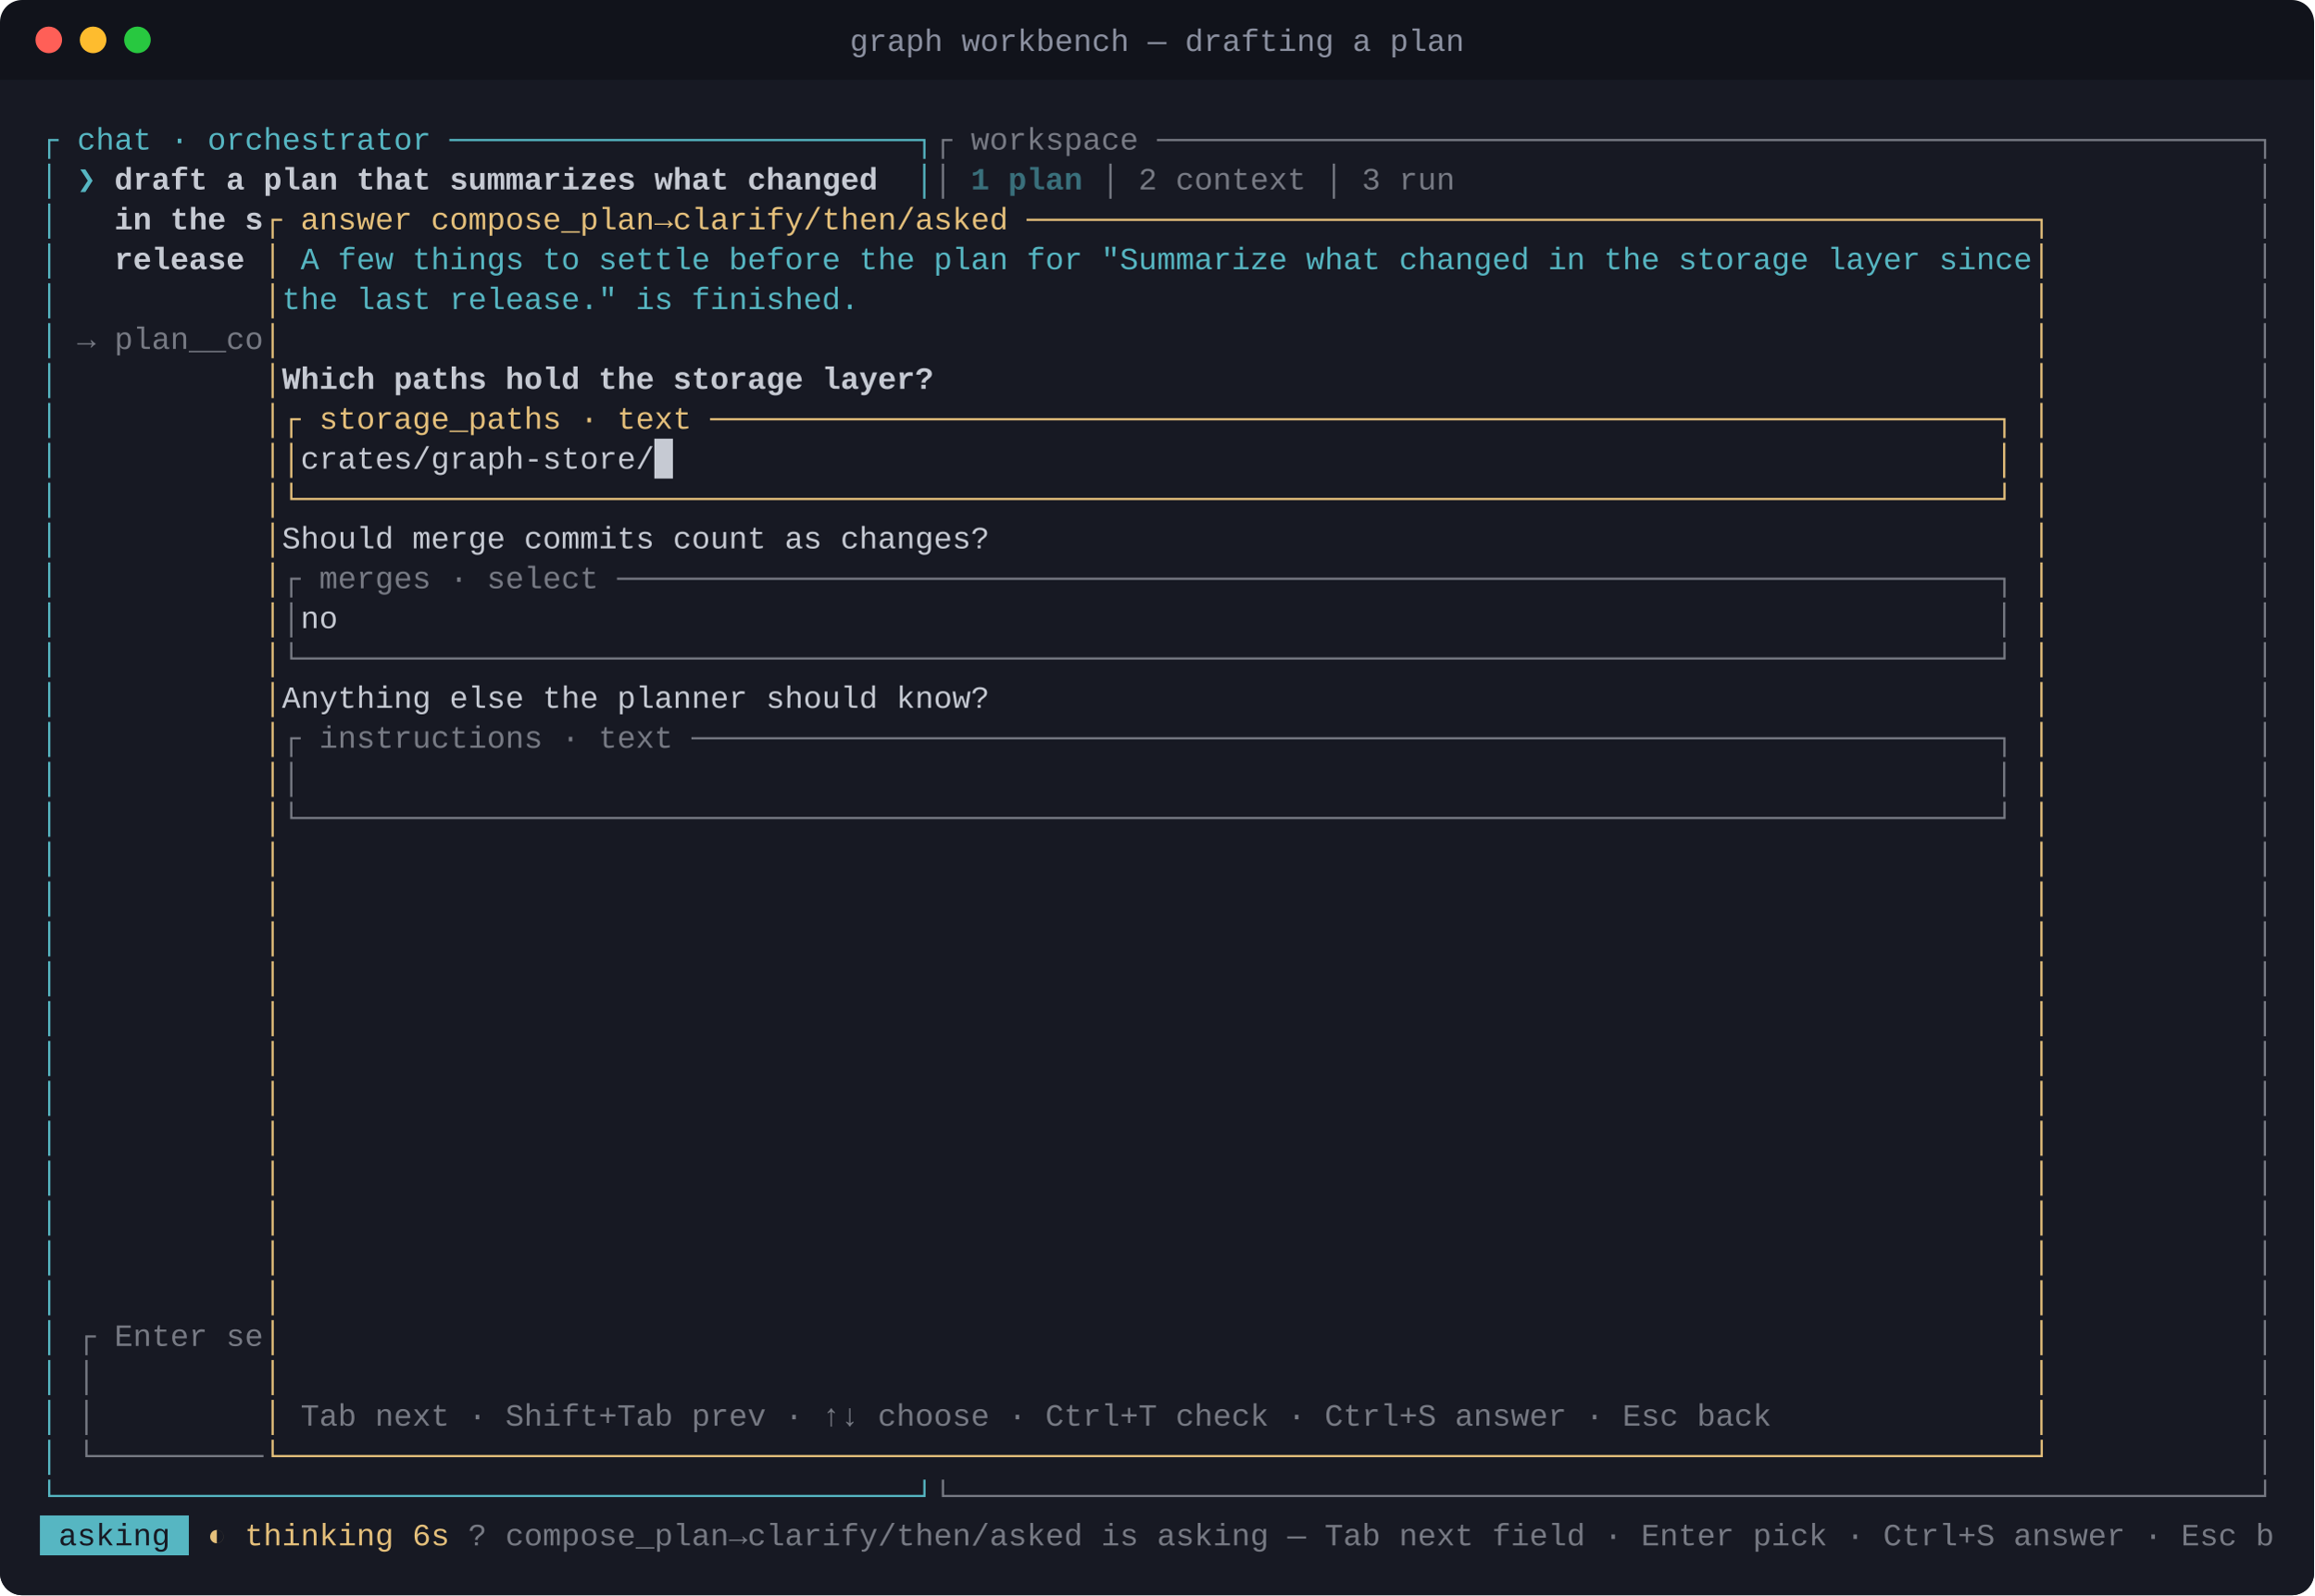
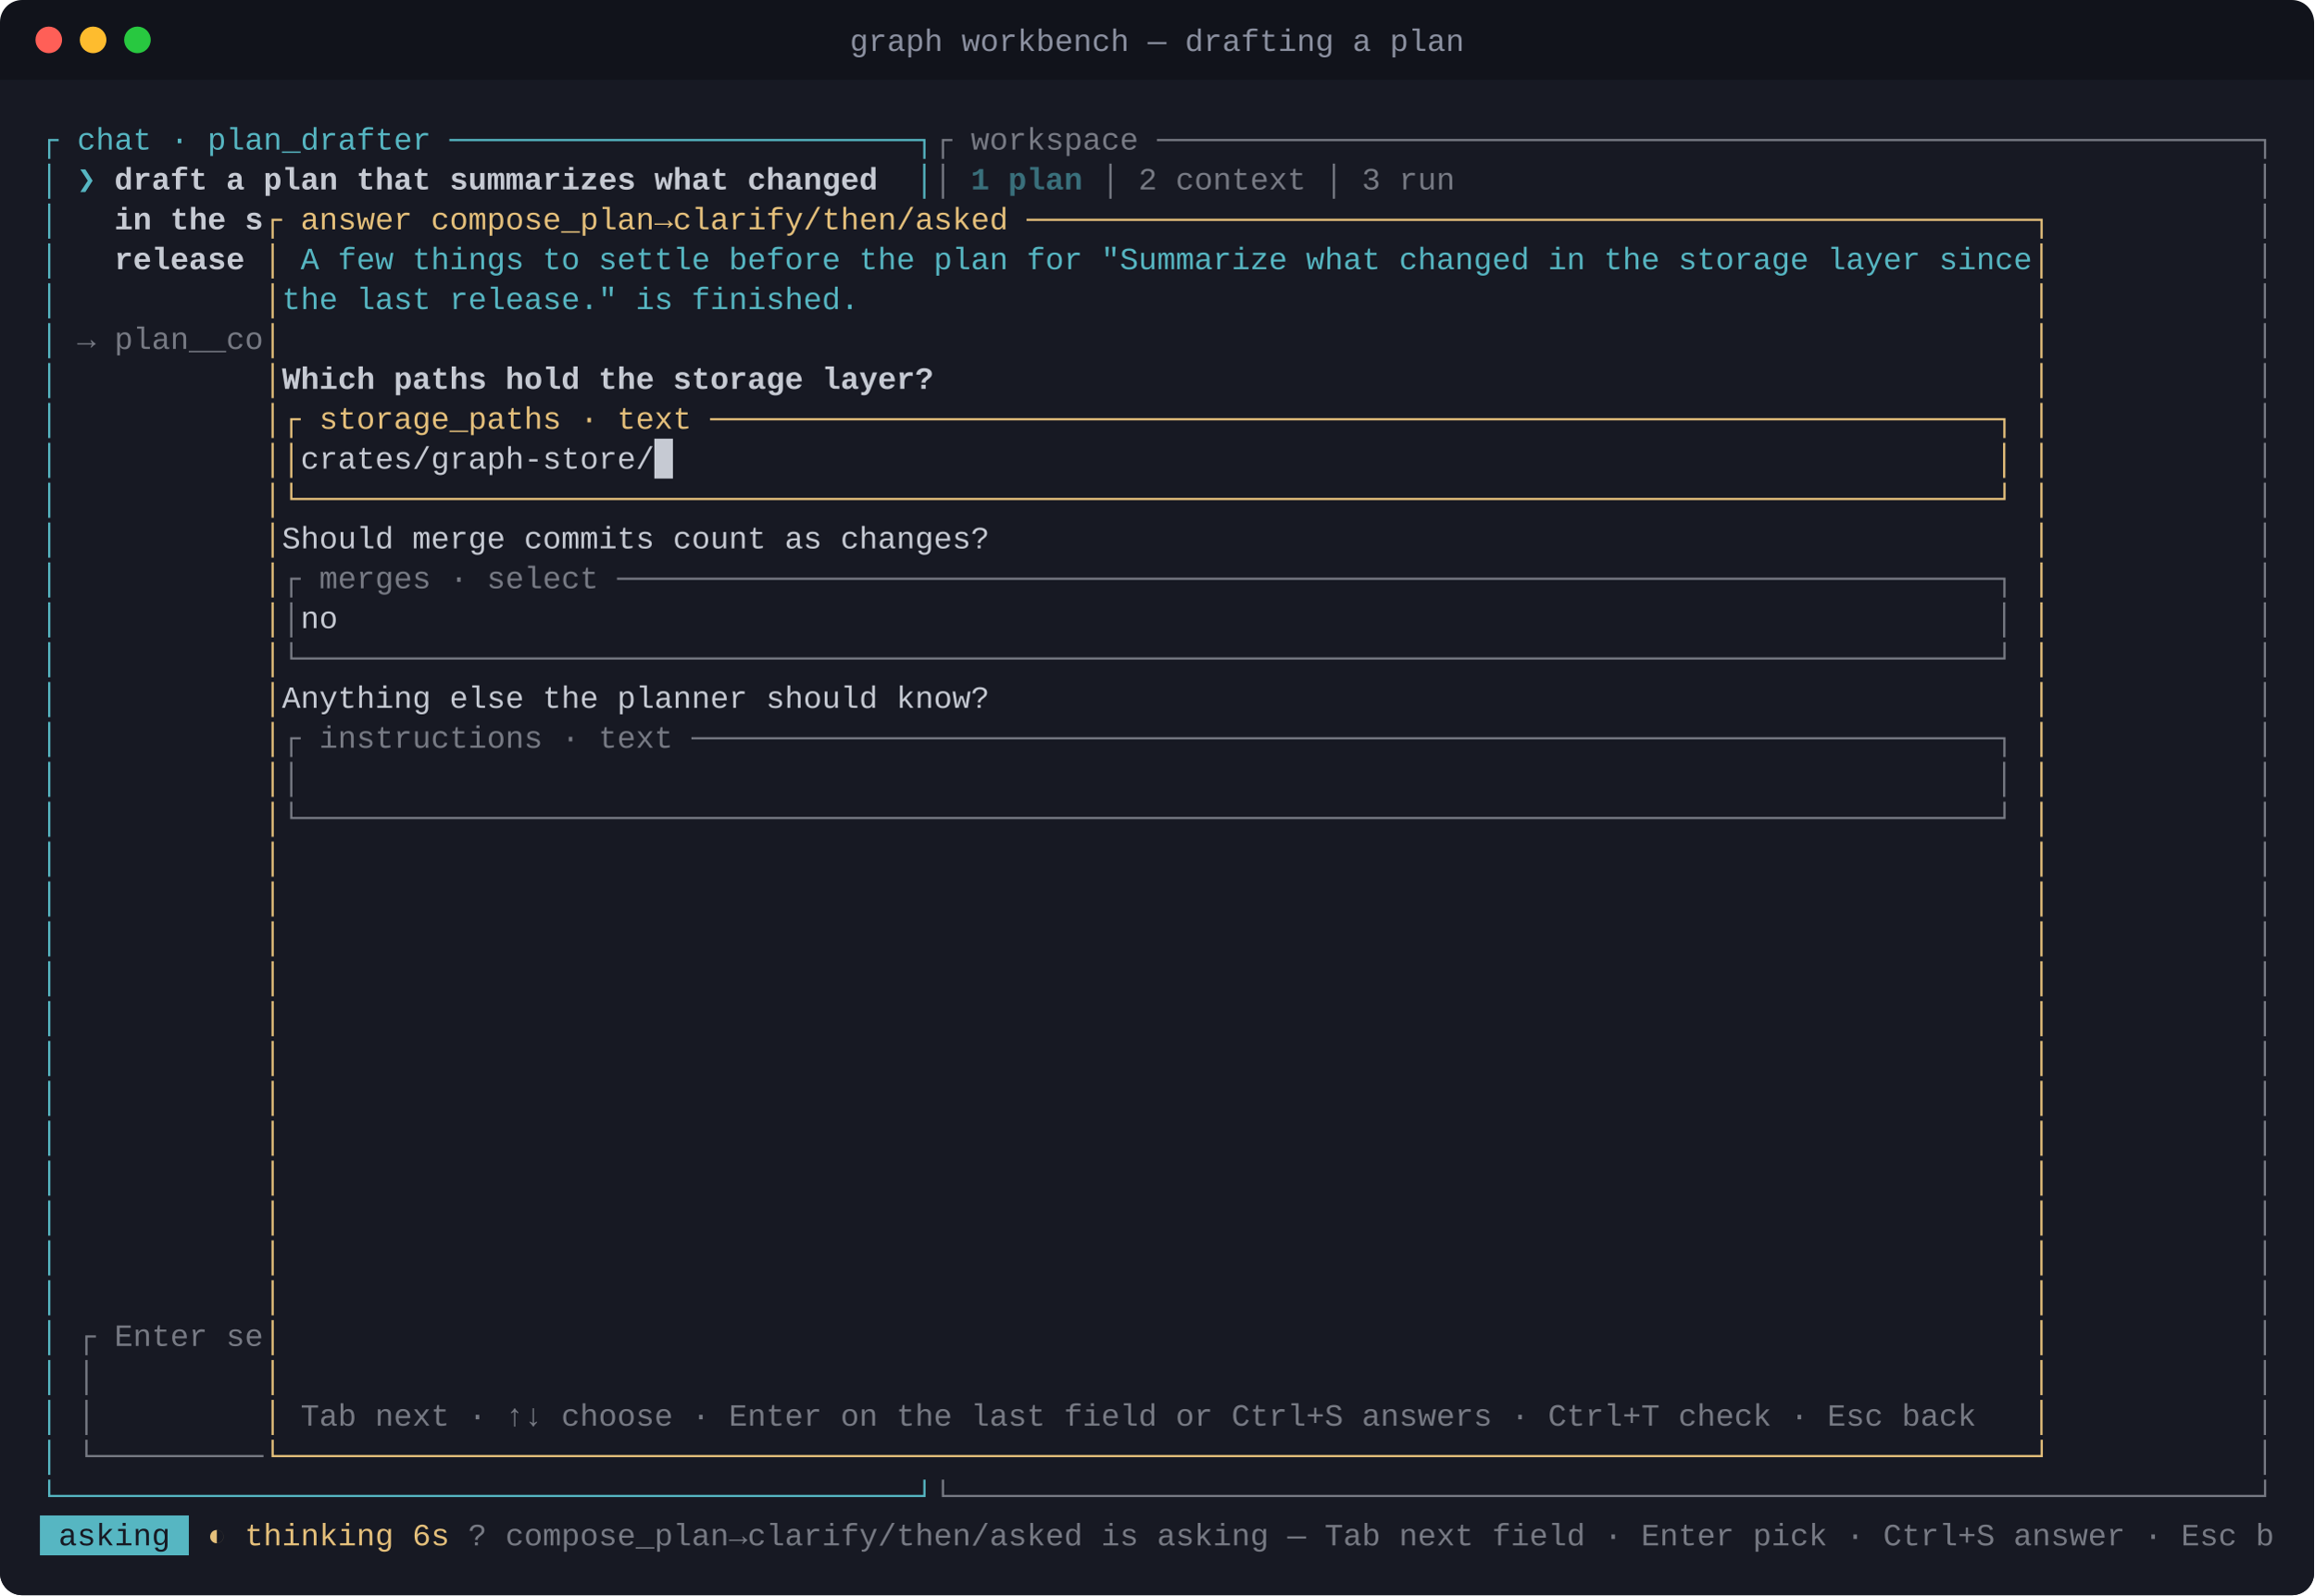
<svg xmlns="http://www.w3.org/2000/svg" width="1044" height="720" viewBox="0 0 1044 720" xml:space="preserve" font-family="ui-monospace, SFMono-Regular, Menlo, Consolas, 'Liberation Mono', monospace" font-size="14px">
  <rect width="1044" height="720" rx="10" fill="#11131b" />
  <rect y="36" width="1044" height="674" fill="#171923" />
  <rect y="700" width="1044" height="20" rx="10" fill="#171923" />
  <circle cx="22" cy="18" r="6" fill="#ff5f57" />
  <circle cx="42" cy="18" r="6" fill="#febc2e" />
  <circle cx="62" cy="18" r="6" fill="#28c840" />
  <text x="522" y="23" fill="#8b90a0" text-anchor="middle">graph workbench — drafting a plan</text>
  <rect x="295.2" y="198.0" width="8.4" height="18" fill="#c6cad3" />
  <rect x="18.0" y="684.0" width="67.2" height="18" fill="#56b6c2" />
  <text x="18.0" y="67.5" textLength="8.4" lengthAdjust="spacingAndGlyphs" fill="#56b6c2">┌</text>
  <text x="34.8" y="67.5" textLength="33.6" lengthAdjust="spacingAndGlyphs" fill="#56b6c2">chat</text>
  <text x="76.8" y="67.5" textLength="8.4" lengthAdjust="spacingAndGlyphs" fill="#56b6c2">·</text>
-   <text x="93.6" y="67.5" textLength="100.8" lengthAdjust="spacingAndGlyphs" fill="#56b6c2">orchestrator</text>
+   <text x="93.6" y="67.5" textLength="100.8" lengthAdjust="spacingAndGlyphs" fill="#56b6c2">plan_drafter</text>
  <text x="202.8" y="67.5" textLength="218.4" lengthAdjust="spacingAndGlyphs" fill="#56b6c2">─────────────────────────┐</text>
  <text x="421.2" y="67.5" textLength="8.4" lengthAdjust="spacingAndGlyphs" fill="#c6cad3" opacity="0.55">┌</text>
  <text x="438.0" y="67.5" textLength="75.6" lengthAdjust="spacingAndGlyphs" fill="#c6cad3" opacity="0.55">workspace</text>
  <text x="522.0" y="67.5" textLength="504.0" lengthAdjust="spacingAndGlyphs" fill="#c6cad3" opacity="0.55">───────────────────────────────────────────────────────────┐</text>
  <text x="18.0" y="85.5" textLength="8.4" lengthAdjust="spacingAndGlyphs" fill="#56b6c2">│</text>
  <text x="34.8" y="85.5" textLength="8.4" lengthAdjust="spacingAndGlyphs" fill="#56b6c2">❯</text>
  <text x="51.6" y="85.5" textLength="42.0" lengthAdjust="spacingAndGlyphs" fill="#c6cad3" font-weight="600">draft</text>
  <text x="102.0" y="85.5" textLength="8.4" lengthAdjust="spacingAndGlyphs" fill="#c6cad3" font-weight="600">a</text>
  <text x="118.8" y="85.5" textLength="33.6" lengthAdjust="spacingAndGlyphs" fill="#c6cad3" font-weight="600">plan</text>
  <text x="160.8" y="85.5" textLength="33.6" lengthAdjust="spacingAndGlyphs" fill="#c6cad3" font-weight="600">that</text>
  <text x="202.8" y="85.5" textLength="84.0" lengthAdjust="spacingAndGlyphs" fill="#c6cad3" font-weight="600">summarizes</text>
  <text x="295.2" y="85.5" textLength="33.6" lengthAdjust="spacingAndGlyphs" fill="#c6cad3" font-weight="600">what</text>
  <text x="337.2" y="85.5" textLength="58.8" lengthAdjust="spacingAndGlyphs" fill="#c6cad3" font-weight="600">changed</text>
  <text x="412.8" y="85.5" textLength="8.4" lengthAdjust="spacingAndGlyphs" fill="#56b6c2">│</text>
  <text x="421.2" y="85.5" textLength="8.4" lengthAdjust="spacingAndGlyphs" fill="#c6cad3" opacity="0.55">│</text>
  <text x="438.0" y="85.5" textLength="8.4" lengthAdjust="spacingAndGlyphs" fill="#56b6c2" font-weight="600" opacity="0.55">1</text>
  <text x="454.8" y="85.5" textLength="33.6" lengthAdjust="spacingAndGlyphs" fill="#56b6c2" font-weight="600" opacity="0.55">plan</text>
  <text x="496.8" y="85.5" textLength="8.4" lengthAdjust="spacingAndGlyphs" fill="#c6cad3" opacity="0.55">│</text>
  <text x="513.6" y="85.5" textLength="8.4" lengthAdjust="spacingAndGlyphs" fill="#c6cad3" opacity="0.55">2</text>
  <text x="530.4" y="85.5" textLength="58.8" lengthAdjust="spacingAndGlyphs" fill="#c6cad3" opacity="0.55">context</text>
  <text x="597.6" y="85.5" textLength="8.4" lengthAdjust="spacingAndGlyphs" fill="#c6cad3" opacity="0.55">│</text>
  <text x="614.4" y="85.5" textLength="8.4" lengthAdjust="spacingAndGlyphs" fill="#c6cad3" opacity="0.55">3</text>
  <text x="631.2" y="85.5" textLength="25.2" lengthAdjust="spacingAndGlyphs" fill="#c6cad3" opacity="0.55">run</text>
  <text x="1017.6" y="85.5" textLength="8.4" lengthAdjust="spacingAndGlyphs" fill="#c6cad3" opacity="0.55">│</text>
  <text x="18.0" y="103.5" textLength="8.4" lengthAdjust="spacingAndGlyphs" fill="#56b6c2">│</text>
  <text x="51.6" y="103.5" textLength="16.8" lengthAdjust="spacingAndGlyphs" fill="#c6cad3" font-weight="600">in</text>
  <text x="76.8" y="103.5" textLength="25.2" lengthAdjust="spacingAndGlyphs" fill="#c6cad3" font-weight="600">the</text>
  <text x="110.4" y="103.5" textLength="8.4" lengthAdjust="spacingAndGlyphs" fill="#c6cad3" font-weight="600">s</text>
  <text x="118.8" y="103.5" textLength="8.4" lengthAdjust="spacingAndGlyphs" fill="#e5c07b">┌</text>
  <text x="135.6" y="103.5" textLength="50.4" lengthAdjust="spacingAndGlyphs" fill="#e5c07b">answer</text>
  <text x="194.4" y="103.5" textLength="260.4" lengthAdjust="spacingAndGlyphs" fill="#e5c07b">compose_plan→clarify/then/asked</text>
  <text x="463.2" y="103.5" textLength="462.0" lengthAdjust="spacingAndGlyphs" fill="#e5c07b">──────────────────────────────────────────────────────┐</text>
  <text x="1017.6" y="103.5" textLength="8.4" lengthAdjust="spacingAndGlyphs" fill="#c6cad3" opacity="0.55">│</text>
  <text x="18.0" y="121.5" textLength="8.4" lengthAdjust="spacingAndGlyphs" fill="#56b6c2">│</text>
  <text x="51.6" y="121.5" textLength="58.8" lengthAdjust="spacingAndGlyphs" fill="#c6cad3" font-weight="600">release</text>
  <text x="118.8" y="121.5" textLength="8.4" lengthAdjust="spacingAndGlyphs" fill="#e5c07b">│</text>
  <text x="135.6" y="121.5" textLength="8.4" lengthAdjust="spacingAndGlyphs" fill="#56b6c2">A</text>
  <text x="152.4" y="121.5" textLength="25.2" lengthAdjust="spacingAndGlyphs" fill="#56b6c2">few</text>
  <text x="186.0" y="121.5" textLength="50.4" lengthAdjust="spacingAndGlyphs" fill="#56b6c2">things</text>
  <text x="244.8" y="121.5" textLength="16.8" lengthAdjust="spacingAndGlyphs" fill="#56b6c2">to</text>
  <text x="270.0" y="121.5" textLength="50.4" lengthAdjust="spacingAndGlyphs" fill="#56b6c2">settle</text>
  <text x="328.8" y="121.5" textLength="50.4" lengthAdjust="spacingAndGlyphs" fill="#56b6c2">before</text>
  <text x="387.6" y="121.5" textLength="25.2" lengthAdjust="spacingAndGlyphs" fill="#56b6c2">the</text>
  <text x="421.2" y="121.5" textLength="33.6" lengthAdjust="spacingAndGlyphs" fill="#56b6c2">plan</text>
  <text x="463.2" y="121.5" textLength="25.2" lengthAdjust="spacingAndGlyphs" fill="#56b6c2">for</text>
  <text x="496.8" y="121.5" textLength="84.0" lengthAdjust="spacingAndGlyphs" fill="#56b6c2">"Summarize</text>
  <text x="589.2" y="121.5" textLength="33.6" lengthAdjust="spacingAndGlyphs" fill="#56b6c2">what</text>
  <text x="631.2" y="121.5" textLength="58.8" lengthAdjust="spacingAndGlyphs" fill="#56b6c2">changed</text>
  <text x="698.4" y="121.5" textLength="16.8" lengthAdjust="spacingAndGlyphs" fill="#56b6c2">in</text>
  <text x="723.6" y="121.5" textLength="25.2" lengthAdjust="spacingAndGlyphs" fill="#56b6c2">the</text>
  <text x="757.2" y="121.5" textLength="58.8" lengthAdjust="spacingAndGlyphs" fill="#56b6c2">storage</text>
  <text x="824.4" y="121.5" textLength="42.0" lengthAdjust="spacingAndGlyphs" fill="#56b6c2">layer</text>
  <text x="874.8" y="121.5" textLength="42.0" lengthAdjust="spacingAndGlyphs" fill="#56b6c2">since</text>
  <text x="916.8" y="121.5" textLength="8.4" lengthAdjust="spacingAndGlyphs" fill="#e5c07b">│</text>
  <text x="1017.6" y="121.5" textLength="8.4" lengthAdjust="spacingAndGlyphs" fill="#c6cad3" opacity="0.55">│</text>
  <text x="18.0" y="139.5" textLength="8.4" lengthAdjust="spacingAndGlyphs" fill="#56b6c2">│</text>
  <text x="118.8" y="139.5" textLength="8.4" lengthAdjust="spacingAndGlyphs" fill="#e5c07b">│</text>
  <text x="127.2" y="139.5" textLength="25.2" lengthAdjust="spacingAndGlyphs" fill="#56b6c2">the</text>
  <text x="160.8" y="139.5" textLength="33.6" lengthAdjust="spacingAndGlyphs" fill="#56b6c2">last</text>
  <text x="202.8" y="139.5" textLength="75.6" lengthAdjust="spacingAndGlyphs" fill="#56b6c2">release."</text>
  <text x="286.8" y="139.5" textLength="16.8" lengthAdjust="spacingAndGlyphs" fill="#56b6c2">is</text>
  <text x="312.0" y="139.5" textLength="75.6" lengthAdjust="spacingAndGlyphs" fill="#56b6c2">finished.</text>
  <text x="916.8" y="139.5" textLength="8.4" lengthAdjust="spacingAndGlyphs" fill="#e5c07b">│</text>
  <text x="1017.6" y="139.5" textLength="8.4" lengthAdjust="spacingAndGlyphs" fill="#c6cad3" opacity="0.55">│</text>
  <text x="18.0" y="157.5" textLength="8.4" lengthAdjust="spacingAndGlyphs" fill="#56b6c2">│</text>
  <text x="34.8" y="157.5" textLength="8.4" lengthAdjust="spacingAndGlyphs" fill="#c6cad3" opacity="0.55">→</text>
  <text x="51.6" y="157.5" textLength="67.2" lengthAdjust="spacingAndGlyphs" fill="#c6cad3" opacity="0.55">plan__co</text>
  <text x="118.8" y="157.5" textLength="8.4" lengthAdjust="spacingAndGlyphs" fill="#e5c07b">│</text>
  <text x="916.8" y="157.5" textLength="8.4" lengthAdjust="spacingAndGlyphs" fill="#e5c07b">│</text>
  <text x="1017.6" y="157.5" textLength="8.4" lengthAdjust="spacingAndGlyphs" fill="#c6cad3" opacity="0.55">│</text>
  <text x="18.0" y="175.5" textLength="8.4" lengthAdjust="spacingAndGlyphs" fill="#56b6c2">│</text>
  <text x="118.8" y="175.5" textLength="8.4" lengthAdjust="spacingAndGlyphs" fill="#e5c07b">│</text>
  <text x="127.2" y="175.5" textLength="42.0" lengthAdjust="spacingAndGlyphs" fill="#c6cad3" font-weight="600">Which</text>
  <text x="177.6" y="175.5" textLength="42.0" lengthAdjust="spacingAndGlyphs" fill="#c6cad3" font-weight="600">paths</text>
  <text x="228.0" y="175.5" textLength="33.6" lengthAdjust="spacingAndGlyphs" fill="#c6cad3" font-weight="600">hold</text>
  <text x="270.0" y="175.5" textLength="25.2" lengthAdjust="spacingAndGlyphs" fill="#c6cad3" font-weight="600">the</text>
  <text x="303.6" y="175.5" textLength="58.8" lengthAdjust="spacingAndGlyphs" fill="#c6cad3" font-weight="600">storage</text>
  <text x="370.8" y="175.5" textLength="50.4" lengthAdjust="spacingAndGlyphs" fill="#c6cad3" font-weight="600">layer?</text>
  <text x="916.8" y="175.5" textLength="8.4" lengthAdjust="spacingAndGlyphs" fill="#e5c07b">│</text>
  <text x="1017.6" y="175.5" textLength="8.4" lengthAdjust="spacingAndGlyphs" fill="#c6cad3" opacity="0.55">│</text>
  <text x="18.0" y="193.5" textLength="8.4" lengthAdjust="spacingAndGlyphs" fill="#56b6c2">│</text>
  <text x="118.8" y="193.5" textLength="16.8" lengthAdjust="spacingAndGlyphs" fill="#e5c07b">│┌</text>
  <text x="144.0" y="193.5" textLength="109.2" lengthAdjust="spacingAndGlyphs" fill="#e5c07b">storage_paths</text>
  <text x="261.6" y="193.5" textLength="8.4" lengthAdjust="spacingAndGlyphs" fill="#e5c07b">·</text>
  <text x="278.4" y="193.5" textLength="33.6" lengthAdjust="spacingAndGlyphs" fill="#e5c07b">text</text>
  <text x="320.4" y="193.5" textLength="588.0" lengthAdjust="spacingAndGlyphs" fill="#e5c07b">─────────────────────────────────────────────────────────────────────┐</text>
  <text x="916.8" y="193.5" textLength="8.4" lengthAdjust="spacingAndGlyphs" fill="#e5c07b">│</text>
  <text x="1017.6" y="193.5" textLength="8.4" lengthAdjust="spacingAndGlyphs" fill="#c6cad3" opacity="0.55">│</text>
  <text x="18.0" y="211.5" textLength="8.4" lengthAdjust="spacingAndGlyphs" fill="#56b6c2">│</text>
  <text x="118.8" y="211.5" textLength="16.8" lengthAdjust="spacingAndGlyphs" fill="#e5c07b">││</text>
  <text x="135.6" y="211.5" textLength="159.6" lengthAdjust="spacingAndGlyphs" fill="#c6cad3">crates/graph-store/</text>
  <text x="900.0" y="211.5" textLength="8.4" lengthAdjust="spacingAndGlyphs" fill="#e5c07b">│</text>
  <text x="916.8" y="211.5" textLength="8.4" lengthAdjust="spacingAndGlyphs" fill="#e5c07b">│</text>
  <text x="1017.6" y="211.5" textLength="8.4" lengthAdjust="spacingAndGlyphs" fill="#c6cad3" opacity="0.55">│</text>
  <text x="18.0" y="229.5" textLength="8.4" lengthAdjust="spacingAndGlyphs" fill="#56b6c2">│</text>
  <text x="118.8" y="229.5" textLength="789.6" lengthAdjust="spacingAndGlyphs" fill="#e5c07b">│└───────────────────────────────────────────────────────────────────────────────────────────┘</text>
  <text x="916.8" y="229.5" textLength="8.4" lengthAdjust="spacingAndGlyphs" fill="#e5c07b">│</text>
  <text x="1017.6" y="229.5" textLength="8.4" lengthAdjust="spacingAndGlyphs" fill="#c6cad3" opacity="0.55">│</text>
  <text x="18.0" y="247.5" textLength="8.4" lengthAdjust="spacingAndGlyphs" fill="#56b6c2">│</text>
  <text x="118.8" y="247.5" textLength="8.4" lengthAdjust="spacingAndGlyphs" fill="#e5c07b">│</text>
  <text x="127.2" y="247.5" textLength="50.4" lengthAdjust="spacingAndGlyphs" fill="#c6cad3">Should</text>
  <text x="186.0" y="247.5" textLength="42.0" lengthAdjust="spacingAndGlyphs" fill="#c6cad3">merge</text>
  <text x="236.4" y="247.5" textLength="58.8" lengthAdjust="spacingAndGlyphs" fill="#c6cad3">commits</text>
  <text x="303.6" y="247.5" textLength="42.0" lengthAdjust="spacingAndGlyphs" fill="#c6cad3">count</text>
  <text x="354.0" y="247.5" textLength="16.8" lengthAdjust="spacingAndGlyphs" fill="#c6cad3">as</text>
  <text x="379.2" y="247.5" textLength="67.2" lengthAdjust="spacingAndGlyphs" fill="#c6cad3">changes?</text>
  <text x="916.8" y="247.5" textLength="8.4" lengthAdjust="spacingAndGlyphs" fill="#e5c07b">│</text>
  <text x="1017.6" y="247.5" textLength="8.4" lengthAdjust="spacingAndGlyphs" fill="#c6cad3" opacity="0.55">│</text>
  <text x="18.0" y="265.5" textLength="8.4" lengthAdjust="spacingAndGlyphs" fill="#56b6c2">│</text>
  <text x="118.8" y="265.5" textLength="8.4" lengthAdjust="spacingAndGlyphs" fill="#e5c07b">│</text>
  <text x="127.2" y="265.5" textLength="8.4" lengthAdjust="spacingAndGlyphs" fill="#c6cad3" opacity="0.55">┌</text>
  <text x="144.0" y="265.5" textLength="50.4" lengthAdjust="spacingAndGlyphs" fill="#c6cad3" opacity="0.55">merges</text>
  <text x="202.8" y="265.5" textLength="8.4" lengthAdjust="spacingAndGlyphs" fill="#c6cad3" opacity="0.55">·</text>
  <text x="219.6" y="265.5" textLength="50.4" lengthAdjust="spacingAndGlyphs" fill="#c6cad3" opacity="0.55">select</text>
  <text x="278.4" y="265.5" textLength="630.0" lengthAdjust="spacingAndGlyphs" fill="#c6cad3" opacity="0.55">──────────────────────────────────────────────────────────────────────────┐</text>
  <text x="916.8" y="265.5" textLength="8.4" lengthAdjust="spacingAndGlyphs" fill="#e5c07b">│</text>
  <text x="1017.6" y="265.5" textLength="8.4" lengthAdjust="spacingAndGlyphs" fill="#c6cad3" opacity="0.55">│</text>
  <text x="18.0" y="283.5" textLength="8.4" lengthAdjust="spacingAndGlyphs" fill="#56b6c2">│</text>
  <text x="118.8" y="283.5" textLength="8.4" lengthAdjust="spacingAndGlyphs" fill="#e5c07b">│</text>
  <text x="127.2" y="283.5" textLength="8.4" lengthAdjust="spacingAndGlyphs" fill="#c6cad3" opacity="0.55">│</text>
  <text x="135.6" y="283.5" textLength="16.8" lengthAdjust="spacingAndGlyphs" fill="#c6cad3">no</text>
  <text x="900.0" y="283.5" textLength="8.4" lengthAdjust="spacingAndGlyphs" fill="#c6cad3" opacity="0.55">│</text>
  <text x="916.8" y="283.5" textLength="8.4" lengthAdjust="spacingAndGlyphs" fill="#e5c07b">│</text>
  <text x="1017.6" y="283.5" textLength="8.4" lengthAdjust="spacingAndGlyphs" fill="#c6cad3" opacity="0.55">│</text>
  <text x="18.0" y="301.5" textLength="8.4" lengthAdjust="spacingAndGlyphs" fill="#56b6c2">│</text>
  <text x="118.8" y="301.5" textLength="8.4" lengthAdjust="spacingAndGlyphs" fill="#e5c07b">│</text>
  <text x="127.2" y="301.5" textLength="781.2" lengthAdjust="spacingAndGlyphs" fill="#c6cad3" opacity="0.55">└───────────────────────────────────────────────────────────────────────────────────────────┘</text>
  <text x="916.8" y="301.5" textLength="8.4" lengthAdjust="spacingAndGlyphs" fill="#e5c07b">│</text>
  <text x="1017.6" y="301.5" textLength="8.4" lengthAdjust="spacingAndGlyphs" fill="#c6cad3" opacity="0.55">│</text>
  <text x="18.0" y="319.5" textLength="8.4" lengthAdjust="spacingAndGlyphs" fill="#56b6c2">│</text>
  <text x="118.8" y="319.5" textLength="8.4" lengthAdjust="spacingAndGlyphs" fill="#e5c07b">│</text>
  <text x="127.2" y="319.5" textLength="67.2" lengthAdjust="spacingAndGlyphs" fill="#c6cad3">Anything</text>
  <text x="202.8" y="319.5" textLength="33.6" lengthAdjust="spacingAndGlyphs" fill="#c6cad3">else</text>
  <text x="244.8" y="319.5" textLength="25.2" lengthAdjust="spacingAndGlyphs" fill="#c6cad3">the</text>
  <text x="278.4" y="319.5" textLength="58.8" lengthAdjust="spacingAndGlyphs" fill="#c6cad3">planner</text>
  <text x="345.6" y="319.5" textLength="50.4" lengthAdjust="spacingAndGlyphs" fill="#c6cad3">should</text>
  <text x="404.4" y="319.5" textLength="42.0" lengthAdjust="spacingAndGlyphs" fill="#c6cad3">know?</text>
  <text x="916.8" y="319.5" textLength="8.4" lengthAdjust="spacingAndGlyphs" fill="#e5c07b">│</text>
  <text x="1017.6" y="319.5" textLength="8.4" lengthAdjust="spacingAndGlyphs" fill="#c6cad3" opacity="0.55">│</text>
  <text x="18.0" y="337.5" textLength="8.4" lengthAdjust="spacingAndGlyphs" fill="#56b6c2">│</text>
  <text x="118.8" y="337.5" textLength="8.4" lengthAdjust="spacingAndGlyphs" fill="#e5c07b">│</text>
  <text x="127.2" y="337.5" textLength="8.4" lengthAdjust="spacingAndGlyphs" fill="#c6cad3" opacity="0.55">┌</text>
  <text x="144.0" y="337.5" textLength="100.8" lengthAdjust="spacingAndGlyphs" fill="#c6cad3" opacity="0.55">instructions</text>
  <text x="253.2" y="337.5" textLength="8.4" lengthAdjust="spacingAndGlyphs" fill="#c6cad3" opacity="0.55">·</text>
  <text x="270.0" y="337.5" textLength="33.6" lengthAdjust="spacingAndGlyphs" fill="#c6cad3" opacity="0.55">text</text>
  <text x="312.0" y="337.5" textLength="596.4" lengthAdjust="spacingAndGlyphs" fill="#c6cad3" opacity="0.55">──────────────────────────────────────────────────────────────────────┐</text>
  <text x="916.8" y="337.5" textLength="8.4" lengthAdjust="spacingAndGlyphs" fill="#e5c07b">│</text>
  <text x="1017.6" y="337.5" textLength="8.4" lengthAdjust="spacingAndGlyphs" fill="#c6cad3" opacity="0.55">│</text>
  <text x="18.0" y="355.5" textLength="8.4" lengthAdjust="spacingAndGlyphs" fill="#56b6c2">│</text>
  <text x="118.8" y="355.5" textLength="8.4" lengthAdjust="spacingAndGlyphs" fill="#e5c07b">│</text>
  <text x="127.2" y="355.5" textLength="8.4" lengthAdjust="spacingAndGlyphs" fill="#c6cad3" opacity="0.55">│</text>
  <text x="900.0" y="355.5" textLength="8.4" lengthAdjust="spacingAndGlyphs" fill="#c6cad3" opacity="0.55">│</text>
  <text x="916.8" y="355.5" textLength="8.4" lengthAdjust="spacingAndGlyphs" fill="#e5c07b">│</text>
  <text x="1017.6" y="355.5" textLength="8.4" lengthAdjust="spacingAndGlyphs" fill="#c6cad3" opacity="0.55">│</text>
  <text x="18.0" y="373.5" textLength="8.4" lengthAdjust="spacingAndGlyphs" fill="#56b6c2">│</text>
  <text x="118.8" y="373.5" textLength="8.4" lengthAdjust="spacingAndGlyphs" fill="#e5c07b">│</text>
  <text x="127.2" y="373.5" textLength="781.2" lengthAdjust="spacingAndGlyphs" fill="#c6cad3" opacity="0.55">└───────────────────────────────────────────────────────────────────────────────────────────┘</text>
  <text x="916.8" y="373.5" textLength="8.4" lengthAdjust="spacingAndGlyphs" fill="#e5c07b">│</text>
  <text x="1017.6" y="373.5" textLength="8.4" lengthAdjust="spacingAndGlyphs" fill="#c6cad3" opacity="0.55">│</text>
  <text x="18.0" y="391.5" textLength="8.4" lengthAdjust="spacingAndGlyphs" fill="#56b6c2">│</text>
  <text x="118.8" y="391.5" textLength="8.4" lengthAdjust="spacingAndGlyphs" fill="#e5c07b">│</text>
  <text x="916.8" y="391.5" textLength="8.4" lengthAdjust="spacingAndGlyphs" fill="#e5c07b">│</text>
  <text x="1017.6" y="391.5" textLength="8.4" lengthAdjust="spacingAndGlyphs" fill="#c6cad3" opacity="0.55">│</text>
  <text x="18.0" y="409.5" textLength="8.4" lengthAdjust="spacingAndGlyphs" fill="#56b6c2">│</text>
  <text x="118.8" y="409.5" textLength="8.4" lengthAdjust="spacingAndGlyphs" fill="#e5c07b">│</text>
  <text x="916.8" y="409.5" textLength="8.4" lengthAdjust="spacingAndGlyphs" fill="#e5c07b">│</text>
  <text x="1017.6" y="409.5" textLength="8.4" lengthAdjust="spacingAndGlyphs" fill="#c6cad3" opacity="0.55">│</text>
  <text x="18.0" y="427.5" textLength="8.4" lengthAdjust="spacingAndGlyphs" fill="#56b6c2">│</text>
  <text x="118.8" y="427.5" textLength="8.4" lengthAdjust="spacingAndGlyphs" fill="#e5c07b">│</text>
  <text x="916.8" y="427.5" textLength="8.4" lengthAdjust="spacingAndGlyphs" fill="#e5c07b">│</text>
  <text x="1017.6" y="427.5" textLength="8.4" lengthAdjust="spacingAndGlyphs" fill="#c6cad3" opacity="0.55">│</text>
  <text x="18.0" y="445.5" textLength="8.4" lengthAdjust="spacingAndGlyphs" fill="#56b6c2">│</text>
  <text x="118.8" y="445.5" textLength="8.4" lengthAdjust="spacingAndGlyphs" fill="#e5c07b">│</text>
  <text x="916.8" y="445.5" textLength="8.4" lengthAdjust="spacingAndGlyphs" fill="#e5c07b">│</text>
  <text x="1017.6" y="445.5" textLength="8.4" lengthAdjust="spacingAndGlyphs" fill="#c6cad3" opacity="0.55">│</text>
  <text x="18.0" y="463.5" textLength="8.4" lengthAdjust="spacingAndGlyphs" fill="#56b6c2">│</text>
  <text x="118.8" y="463.5" textLength="8.4" lengthAdjust="spacingAndGlyphs" fill="#e5c07b">│</text>
  <text x="916.8" y="463.5" textLength="8.4" lengthAdjust="spacingAndGlyphs" fill="#e5c07b">│</text>
  <text x="1017.6" y="463.5" textLength="8.4" lengthAdjust="spacingAndGlyphs" fill="#c6cad3" opacity="0.55">│</text>
  <text x="18.0" y="481.5" textLength="8.4" lengthAdjust="spacingAndGlyphs" fill="#56b6c2">│</text>
  <text x="118.8" y="481.5" textLength="8.4" lengthAdjust="spacingAndGlyphs" fill="#e5c07b">│</text>
  <text x="916.8" y="481.5" textLength="8.4" lengthAdjust="spacingAndGlyphs" fill="#e5c07b">│</text>
  <text x="1017.6" y="481.5" textLength="8.4" lengthAdjust="spacingAndGlyphs" fill="#c6cad3" opacity="0.55">│</text>
  <text x="18.0" y="499.5" textLength="8.4" lengthAdjust="spacingAndGlyphs" fill="#56b6c2">│</text>
  <text x="118.8" y="499.5" textLength="8.4" lengthAdjust="spacingAndGlyphs" fill="#e5c07b">│</text>
  <text x="916.8" y="499.5" textLength="8.4" lengthAdjust="spacingAndGlyphs" fill="#e5c07b">│</text>
  <text x="1017.6" y="499.5" textLength="8.4" lengthAdjust="spacingAndGlyphs" fill="#c6cad3" opacity="0.55">│</text>
  <text x="18.0" y="517.5" textLength="8.4" lengthAdjust="spacingAndGlyphs" fill="#56b6c2">│</text>
  <text x="118.8" y="517.5" textLength="8.4" lengthAdjust="spacingAndGlyphs" fill="#e5c07b">│</text>
  <text x="916.8" y="517.5" textLength="8.4" lengthAdjust="spacingAndGlyphs" fill="#e5c07b">│</text>
  <text x="1017.6" y="517.5" textLength="8.4" lengthAdjust="spacingAndGlyphs" fill="#c6cad3" opacity="0.55">│</text>
  <text x="18.0" y="535.5" textLength="8.4" lengthAdjust="spacingAndGlyphs" fill="#56b6c2">│</text>
  <text x="118.8" y="535.5" textLength="8.4" lengthAdjust="spacingAndGlyphs" fill="#e5c07b">│</text>
  <text x="916.8" y="535.5" textLength="8.4" lengthAdjust="spacingAndGlyphs" fill="#e5c07b">│</text>
  <text x="1017.6" y="535.5" textLength="8.4" lengthAdjust="spacingAndGlyphs" fill="#c6cad3" opacity="0.55">│</text>
  <text x="18.0" y="553.5" textLength="8.4" lengthAdjust="spacingAndGlyphs" fill="#56b6c2">│</text>
  <text x="118.8" y="553.5" textLength="8.4" lengthAdjust="spacingAndGlyphs" fill="#e5c07b">│</text>
  <text x="916.8" y="553.5" textLength="8.4" lengthAdjust="spacingAndGlyphs" fill="#e5c07b">│</text>
  <text x="1017.6" y="553.5" textLength="8.4" lengthAdjust="spacingAndGlyphs" fill="#c6cad3" opacity="0.55">│</text>
  <text x="18.0" y="571.5" textLength="8.4" lengthAdjust="spacingAndGlyphs" fill="#56b6c2">│</text>
  <text x="118.8" y="571.5" textLength="8.4" lengthAdjust="spacingAndGlyphs" fill="#e5c07b">│</text>
  <text x="916.8" y="571.5" textLength="8.4" lengthAdjust="spacingAndGlyphs" fill="#e5c07b">│</text>
  <text x="1017.6" y="571.5" textLength="8.4" lengthAdjust="spacingAndGlyphs" fill="#c6cad3" opacity="0.55">│</text>
  <text x="18.0" y="589.5" textLength="8.4" lengthAdjust="spacingAndGlyphs" fill="#56b6c2">│</text>
  <text x="118.8" y="589.5" textLength="8.4" lengthAdjust="spacingAndGlyphs" fill="#e5c07b">│</text>
  <text x="916.8" y="589.5" textLength="8.4" lengthAdjust="spacingAndGlyphs" fill="#e5c07b">│</text>
  <text x="1017.6" y="589.5" textLength="8.4" lengthAdjust="spacingAndGlyphs" fill="#c6cad3" opacity="0.55">│</text>
  <text x="18.0" y="607.5" textLength="8.4" lengthAdjust="spacingAndGlyphs" fill="#56b6c2">│</text>
  <text x="34.8" y="607.5" textLength="8.4" lengthAdjust="spacingAndGlyphs" fill="#c6cad3" opacity="0.55">┌</text>
  <text x="51.6" y="607.5" textLength="42.0" lengthAdjust="spacingAndGlyphs" fill="#c6cad3" opacity="0.55">Enter</text>
  <text x="102.0" y="607.5" textLength="16.8" lengthAdjust="spacingAndGlyphs" fill="#c6cad3" opacity="0.55">se</text>
  <text x="118.8" y="607.5" textLength="8.4" lengthAdjust="spacingAndGlyphs" fill="#e5c07b">│</text>
  <text x="916.8" y="607.5" textLength="8.4" lengthAdjust="spacingAndGlyphs" fill="#e5c07b">│</text>
  <text x="1017.6" y="607.5" textLength="8.4" lengthAdjust="spacingAndGlyphs" fill="#c6cad3" opacity="0.55">│</text>
  <text x="18.0" y="625.5" textLength="8.4" lengthAdjust="spacingAndGlyphs" fill="#56b6c2">│</text>
  <text x="34.8" y="625.5" textLength="8.4" lengthAdjust="spacingAndGlyphs" fill="#c6cad3" opacity="0.55">│</text>
  <text x="118.8" y="625.5" textLength="8.4" lengthAdjust="spacingAndGlyphs" fill="#e5c07b">│</text>
  <text x="916.8" y="625.5" textLength="8.4" lengthAdjust="spacingAndGlyphs" fill="#e5c07b">│</text>
  <text x="1017.6" y="625.5" textLength="8.4" lengthAdjust="spacingAndGlyphs" fill="#c6cad3" opacity="0.55">│</text>
  <text x="18.0" y="643.5" textLength="8.4" lengthAdjust="spacingAndGlyphs" fill="#56b6c2">│</text>
  <text x="34.8" y="643.5" textLength="8.4" lengthAdjust="spacingAndGlyphs" fill="#c6cad3" opacity="0.55">│</text>
  <text x="118.8" y="643.5" textLength="8.4" lengthAdjust="spacingAndGlyphs" fill="#e5c07b">│</text>
  <text x="135.6" y="643.5" textLength="25.2" lengthAdjust="spacingAndGlyphs" fill="#c6cad3" opacity="0.55">Tab</text>
  <text x="169.2" y="643.5" textLength="33.6" lengthAdjust="spacingAndGlyphs" fill="#c6cad3" opacity="0.55">next</text>
  <text x="211.2" y="643.5" textLength="8.4" lengthAdjust="spacingAndGlyphs" fill="#c6cad3" opacity="0.55">·</text>
-   <text x="228.0" y="643.5" textLength="75.6" lengthAdjust="spacingAndGlyphs" fill="#c6cad3" opacity="0.55">Shift+Tab</text>
-   <text x="312.0" y="643.5" textLength="33.6" lengthAdjust="spacingAndGlyphs" fill="#c6cad3" opacity="0.55">prev</text>
-   <text x="354.0" y="643.5" textLength="8.4" lengthAdjust="spacingAndGlyphs" fill="#c6cad3" opacity="0.55">·</text>
-   <text x="370.8" y="643.5" textLength="16.8" lengthAdjust="spacingAndGlyphs" fill="#c6cad3" opacity="0.55">↑↓</text>
-   <text x="396.0" y="643.5" textLength="50.4" lengthAdjust="spacingAndGlyphs" fill="#c6cad3" opacity="0.55">choose</text>
-   <text x="454.8" y="643.5" textLength="8.4" lengthAdjust="spacingAndGlyphs" fill="#c6cad3" opacity="0.55">·</text>
-   <text x="471.6" y="643.5" textLength="50.4" lengthAdjust="spacingAndGlyphs" fill="#c6cad3" opacity="0.55">Ctrl+T</text>
-   <text x="530.4" y="643.5" textLength="42.0" lengthAdjust="spacingAndGlyphs" fill="#c6cad3" opacity="0.55">check</text>
-   <text x="580.8" y="643.5" textLength="8.4" lengthAdjust="spacingAndGlyphs" fill="#c6cad3" opacity="0.55">·</text>
-   <text x="597.6" y="643.5" textLength="50.4" lengthAdjust="spacingAndGlyphs" fill="#c6cad3" opacity="0.55">Ctrl+S</text>
-   <text x="656.4" y="643.5" textLength="50.4" lengthAdjust="spacingAndGlyphs" fill="#c6cad3" opacity="0.55">answer</text>
-   <text x="715.2" y="643.5" textLength="8.4" lengthAdjust="spacingAndGlyphs" fill="#c6cad3" opacity="0.55">·</text>
-   <text x="732.0" y="643.5" textLength="25.2" lengthAdjust="spacingAndGlyphs" fill="#c6cad3" opacity="0.55">Esc</text>
-   <text x="765.6" y="643.5" textLength="33.6" lengthAdjust="spacingAndGlyphs" fill="#c6cad3" opacity="0.55">back</text>
+   <text x="228.0" y="643.5" textLength="16.8" lengthAdjust="spacingAndGlyphs" fill="#c6cad3" opacity="0.55">↑↓</text>
+   <text x="253.2" y="643.5" textLength="50.4" lengthAdjust="spacingAndGlyphs" fill="#c6cad3" opacity="0.55">choose</text>
+   <text x="312.0" y="643.5" textLength="8.4" lengthAdjust="spacingAndGlyphs" fill="#c6cad3" opacity="0.55">·</text>
+   <text x="328.8" y="643.5" textLength="42.0" lengthAdjust="spacingAndGlyphs" fill="#c6cad3" opacity="0.55">Enter</text>
+   <text x="379.2" y="643.5" textLength="16.8" lengthAdjust="spacingAndGlyphs" fill="#c6cad3" opacity="0.55">on</text>
+   <text x="404.4" y="643.5" textLength="25.2" lengthAdjust="spacingAndGlyphs" fill="#c6cad3" opacity="0.55">the</text>
+   <text x="438.0" y="643.5" textLength="33.6" lengthAdjust="spacingAndGlyphs" fill="#c6cad3" opacity="0.55">last</text>
+   <text x="480.0" y="643.5" textLength="42.0" lengthAdjust="spacingAndGlyphs" fill="#c6cad3" opacity="0.55">field</text>
+   <text x="530.4" y="643.5" textLength="16.8" lengthAdjust="spacingAndGlyphs" fill="#c6cad3" opacity="0.55">or</text>
+   <text x="555.6" y="643.5" textLength="50.4" lengthAdjust="spacingAndGlyphs" fill="#c6cad3" opacity="0.55">Ctrl+S</text>
+   <text x="614.4" y="643.5" textLength="58.8" lengthAdjust="spacingAndGlyphs" fill="#c6cad3" opacity="0.55">answers</text>
+   <text x="681.6" y="643.5" textLength="8.4" lengthAdjust="spacingAndGlyphs" fill="#c6cad3" opacity="0.55">·</text>
+   <text x="698.4" y="643.5" textLength="50.4" lengthAdjust="spacingAndGlyphs" fill="#c6cad3" opacity="0.55">Ctrl+T</text>
+   <text x="757.2" y="643.5" textLength="42.0" lengthAdjust="spacingAndGlyphs" fill="#c6cad3" opacity="0.55">check</text>
+   <text x="807.6" y="643.5" textLength="8.4" lengthAdjust="spacingAndGlyphs" fill="#c6cad3" opacity="0.55">·</text>
+   <text x="824.4" y="643.5" textLength="25.2" lengthAdjust="spacingAndGlyphs" fill="#c6cad3" opacity="0.55">Esc</text>
+   <text x="858.0" y="643.5" textLength="33.6" lengthAdjust="spacingAndGlyphs" fill="#c6cad3" opacity="0.55">back</text>
  <text x="916.8" y="643.5" textLength="8.4" lengthAdjust="spacingAndGlyphs" fill="#e5c07b">│</text>
  <text x="1017.6" y="643.5" textLength="8.4" lengthAdjust="spacingAndGlyphs" fill="#c6cad3" opacity="0.55">│</text>
  <text x="18.0" y="661.5" textLength="8.4" lengthAdjust="spacingAndGlyphs" fill="#56b6c2">│</text>
  <text x="34.8" y="661.5" textLength="84.0" lengthAdjust="spacingAndGlyphs" fill="#c6cad3" opacity="0.55">└─────────</text>
  <text x="118.8" y="661.5" textLength="806.4" lengthAdjust="spacingAndGlyphs" fill="#e5c07b">└──────────────────────────────────────────────────────────────────────────────────────────────┘</text>
  <text x="1017.6" y="661.5" textLength="8.4" lengthAdjust="spacingAndGlyphs" fill="#c6cad3" opacity="0.55">│</text>
  <text x="18.0" y="679.5" textLength="403.2" lengthAdjust="spacingAndGlyphs" fill="#56b6c2">└──────────────────────────────────────────────┘</text>
  <text x="421.2" y="679.5" textLength="604.8" lengthAdjust="spacingAndGlyphs" fill="#c6cad3" opacity="0.55">└──────────────────────────────────────────────────────────────────────┘</text>
  <text x="26.4" y="697.5" textLength="50.4" lengthAdjust="spacingAndGlyphs" fill="#171923">asking</text>
  <text x="93.6" y="697.5" textLength="8.4" lengthAdjust="spacingAndGlyphs" fill="#e5c07b">◐</text>
  <text x="110.4" y="697.5" textLength="67.2" lengthAdjust="spacingAndGlyphs" fill="#e5c07b">thinking</text>
  <text x="186.0" y="697.5" textLength="16.8" lengthAdjust="spacingAndGlyphs" fill="#e5c07b">6s</text>
  <text x="211.2" y="697.5" textLength="8.4" lengthAdjust="spacingAndGlyphs" fill="#c6cad3" opacity="0.55">?</text>
  <text x="228.0" y="697.5" textLength="260.4" lengthAdjust="spacingAndGlyphs" fill="#c6cad3" opacity="0.55">compose_plan→clarify/then/asked</text>
  <text x="496.8" y="697.5" textLength="16.8" lengthAdjust="spacingAndGlyphs" fill="#c6cad3" opacity="0.55">is</text>
  <text x="522.0" y="697.5" textLength="50.4" lengthAdjust="spacingAndGlyphs" fill="#c6cad3" opacity="0.55">asking</text>
  <text x="580.8" y="697.5" textLength="8.4" lengthAdjust="spacingAndGlyphs" fill="#c6cad3" opacity="0.55">—</text>
  <text x="597.6" y="697.5" textLength="25.2" lengthAdjust="spacingAndGlyphs" fill="#c6cad3" opacity="0.55">Tab</text>
  <text x="631.2" y="697.5" textLength="33.6" lengthAdjust="spacingAndGlyphs" fill="#c6cad3" opacity="0.55">next</text>
  <text x="673.2" y="697.5" textLength="42.0" lengthAdjust="spacingAndGlyphs" fill="#c6cad3" opacity="0.55">field</text>
  <text x="723.6" y="697.5" textLength="8.4" lengthAdjust="spacingAndGlyphs" fill="#c6cad3" opacity="0.55">·</text>
  <text x="740.4" y="697.5" textLength="42.0" lengthAdjust="spacingAndGlyphs" fill="#c6cad3" opacity="0.55">Enter</text>
  <text x="790.8" y="697.5" textLength="33.6" lengthAdjust="spacingAndGlyphs" fill="#c6cad3" opacity="0.55">pick</text>
  <text x="832.8" y="697.5" textLength="8.4" lengthAdjust="spacingAndGlyphs" fill="#c6cad3" opacity="0.55">·</text>
  <text x="849.6" y="697.5" textLength="50.4" lengthAdjust="spacingAndGlyphs" fill="#c6cad3" opacity="0.55">Ctrl+S</text>
  <text x="908.4" y="697.5" textLength="50.4" lengthAdjust="spacingAndGlyphs" fill="#c6cad3" opacity="0.55">answer</text>
  <text x="967.2" y="697.5" textLength="8.4" lengthAdjust="spacingAndGlyphs" fill="#c6cad3" opacity="0.55">·</text>
  <text x="984.0" y="697.5" textLength="25.2" lengthAdjust="spacingAndGlyphs" fill="#c6cad3" opacity="0.55">Esc</text>
  <text x="1017.6" y="697.5" textLength="8.4" lengthAdjust="spacingAndGlyphs" fill="#c6cad3" opacity="0.55">b</text>
</svg>
